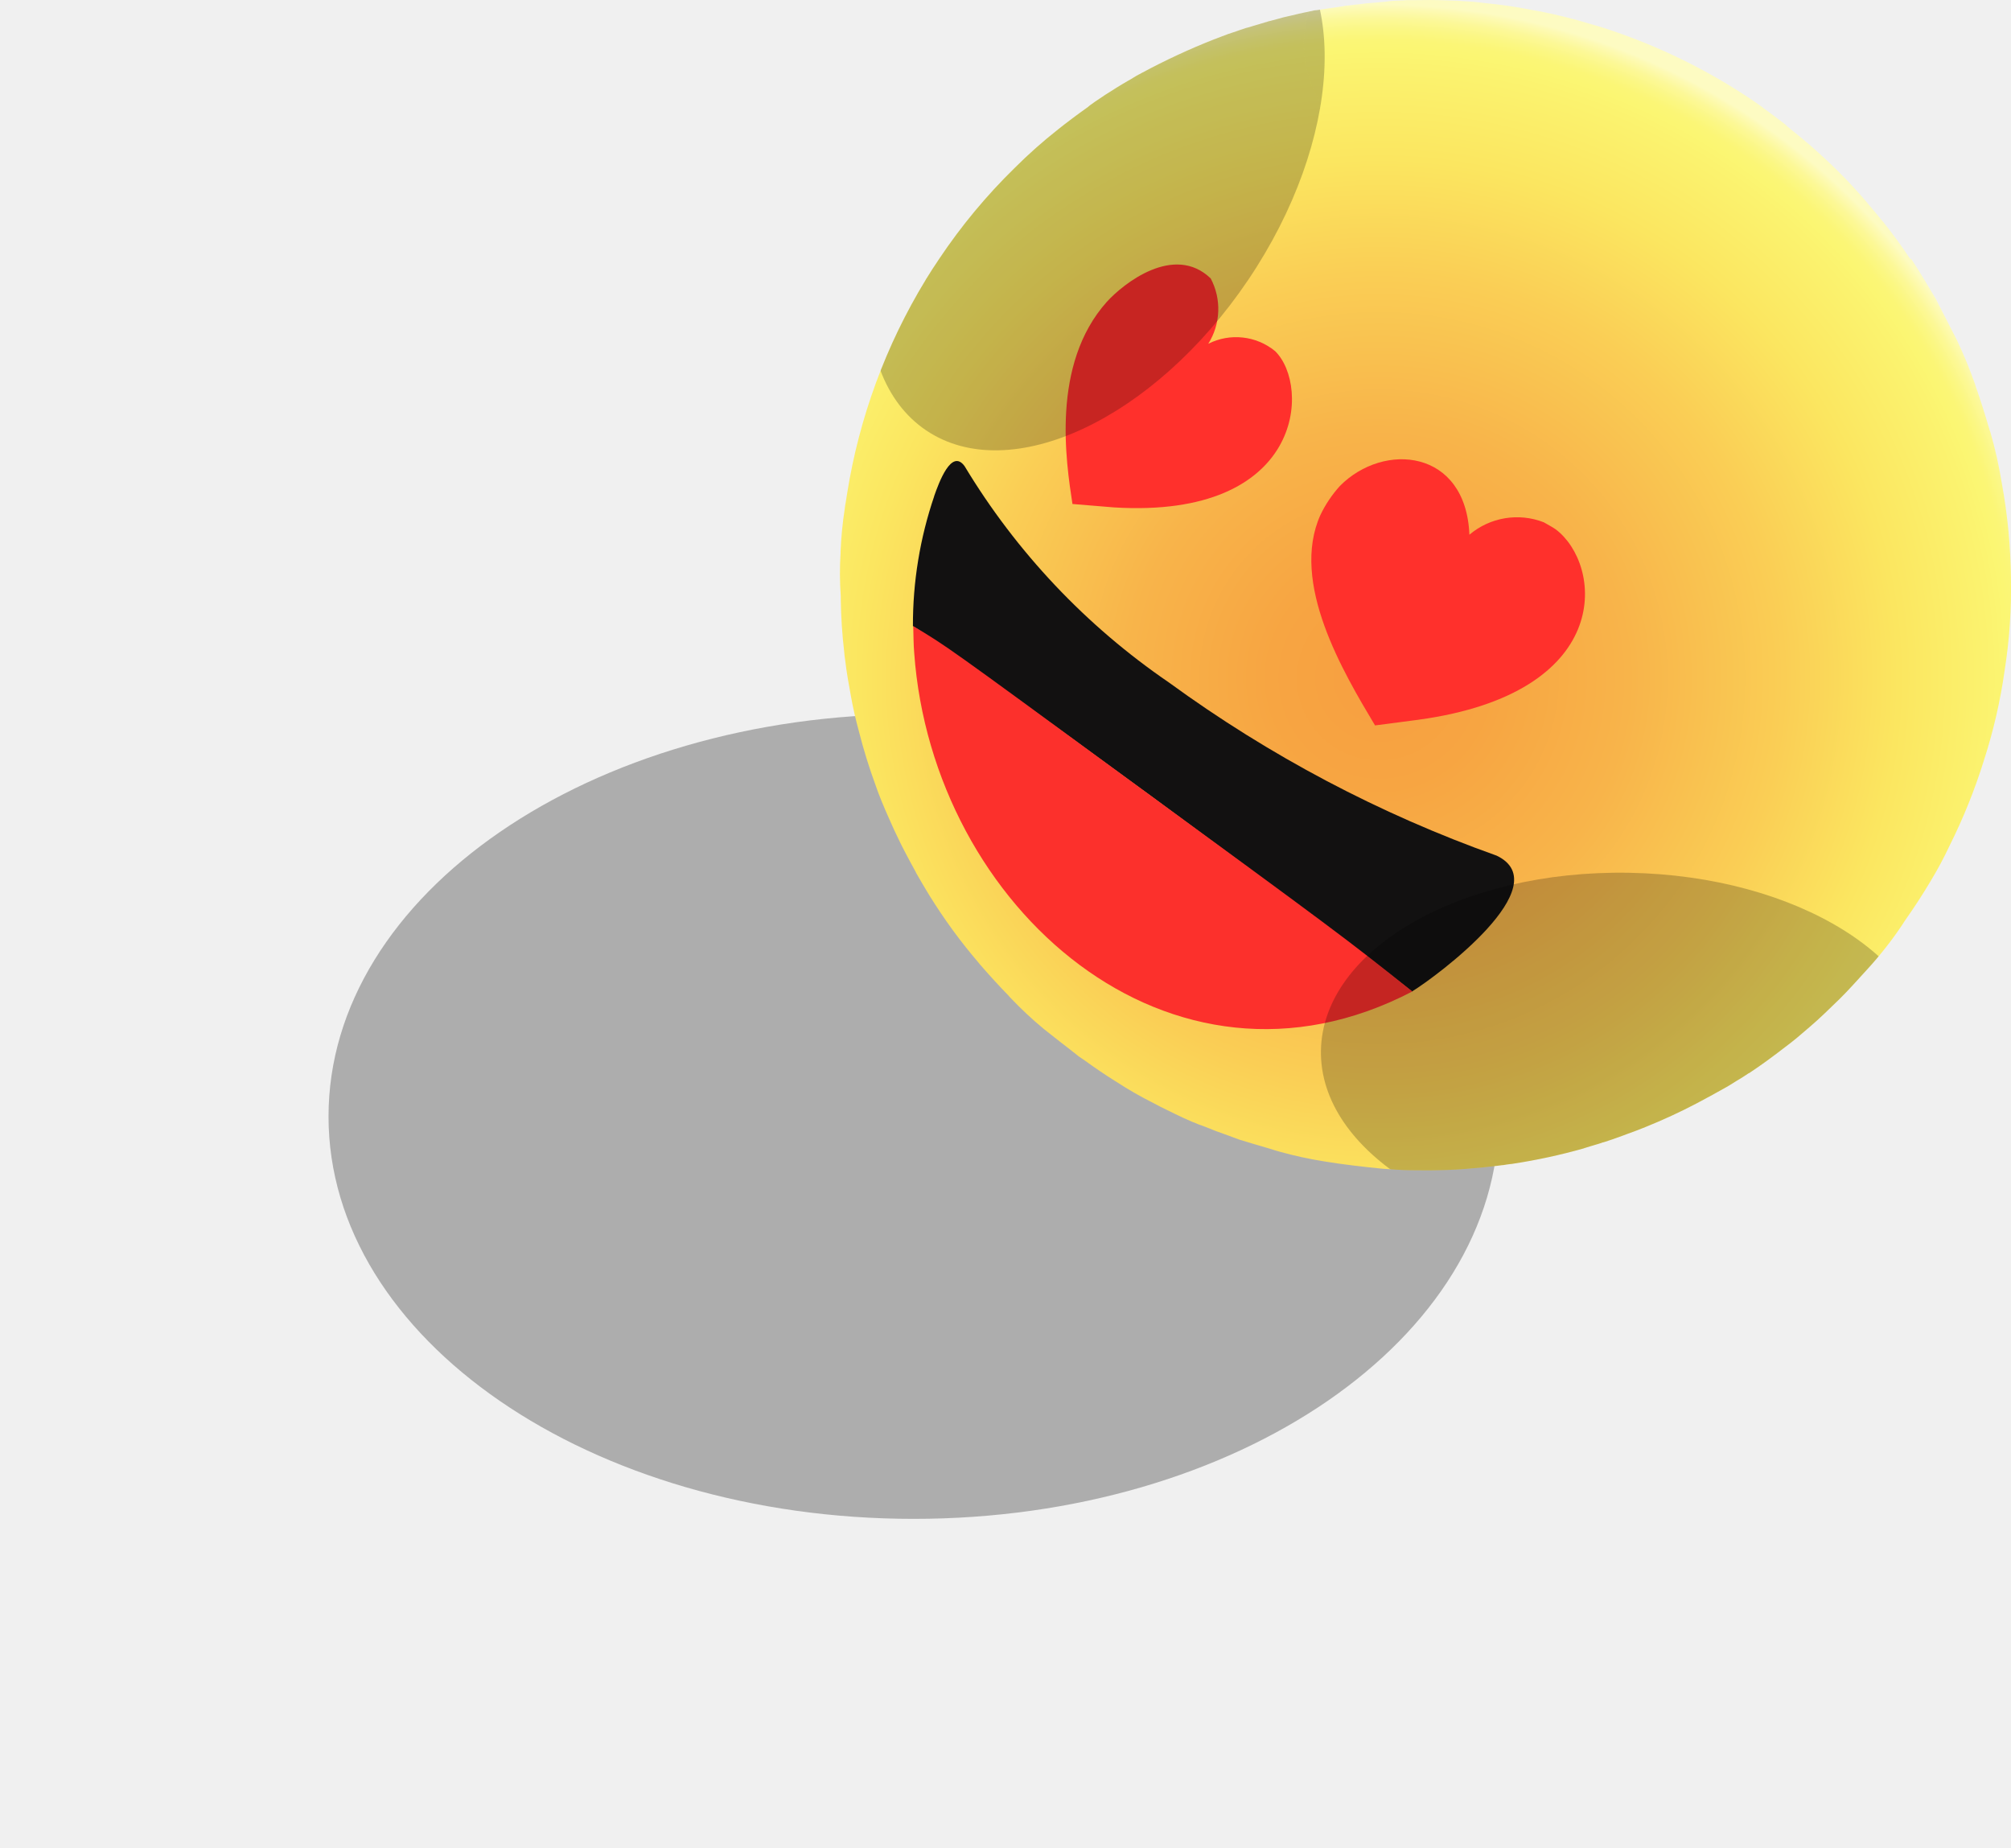
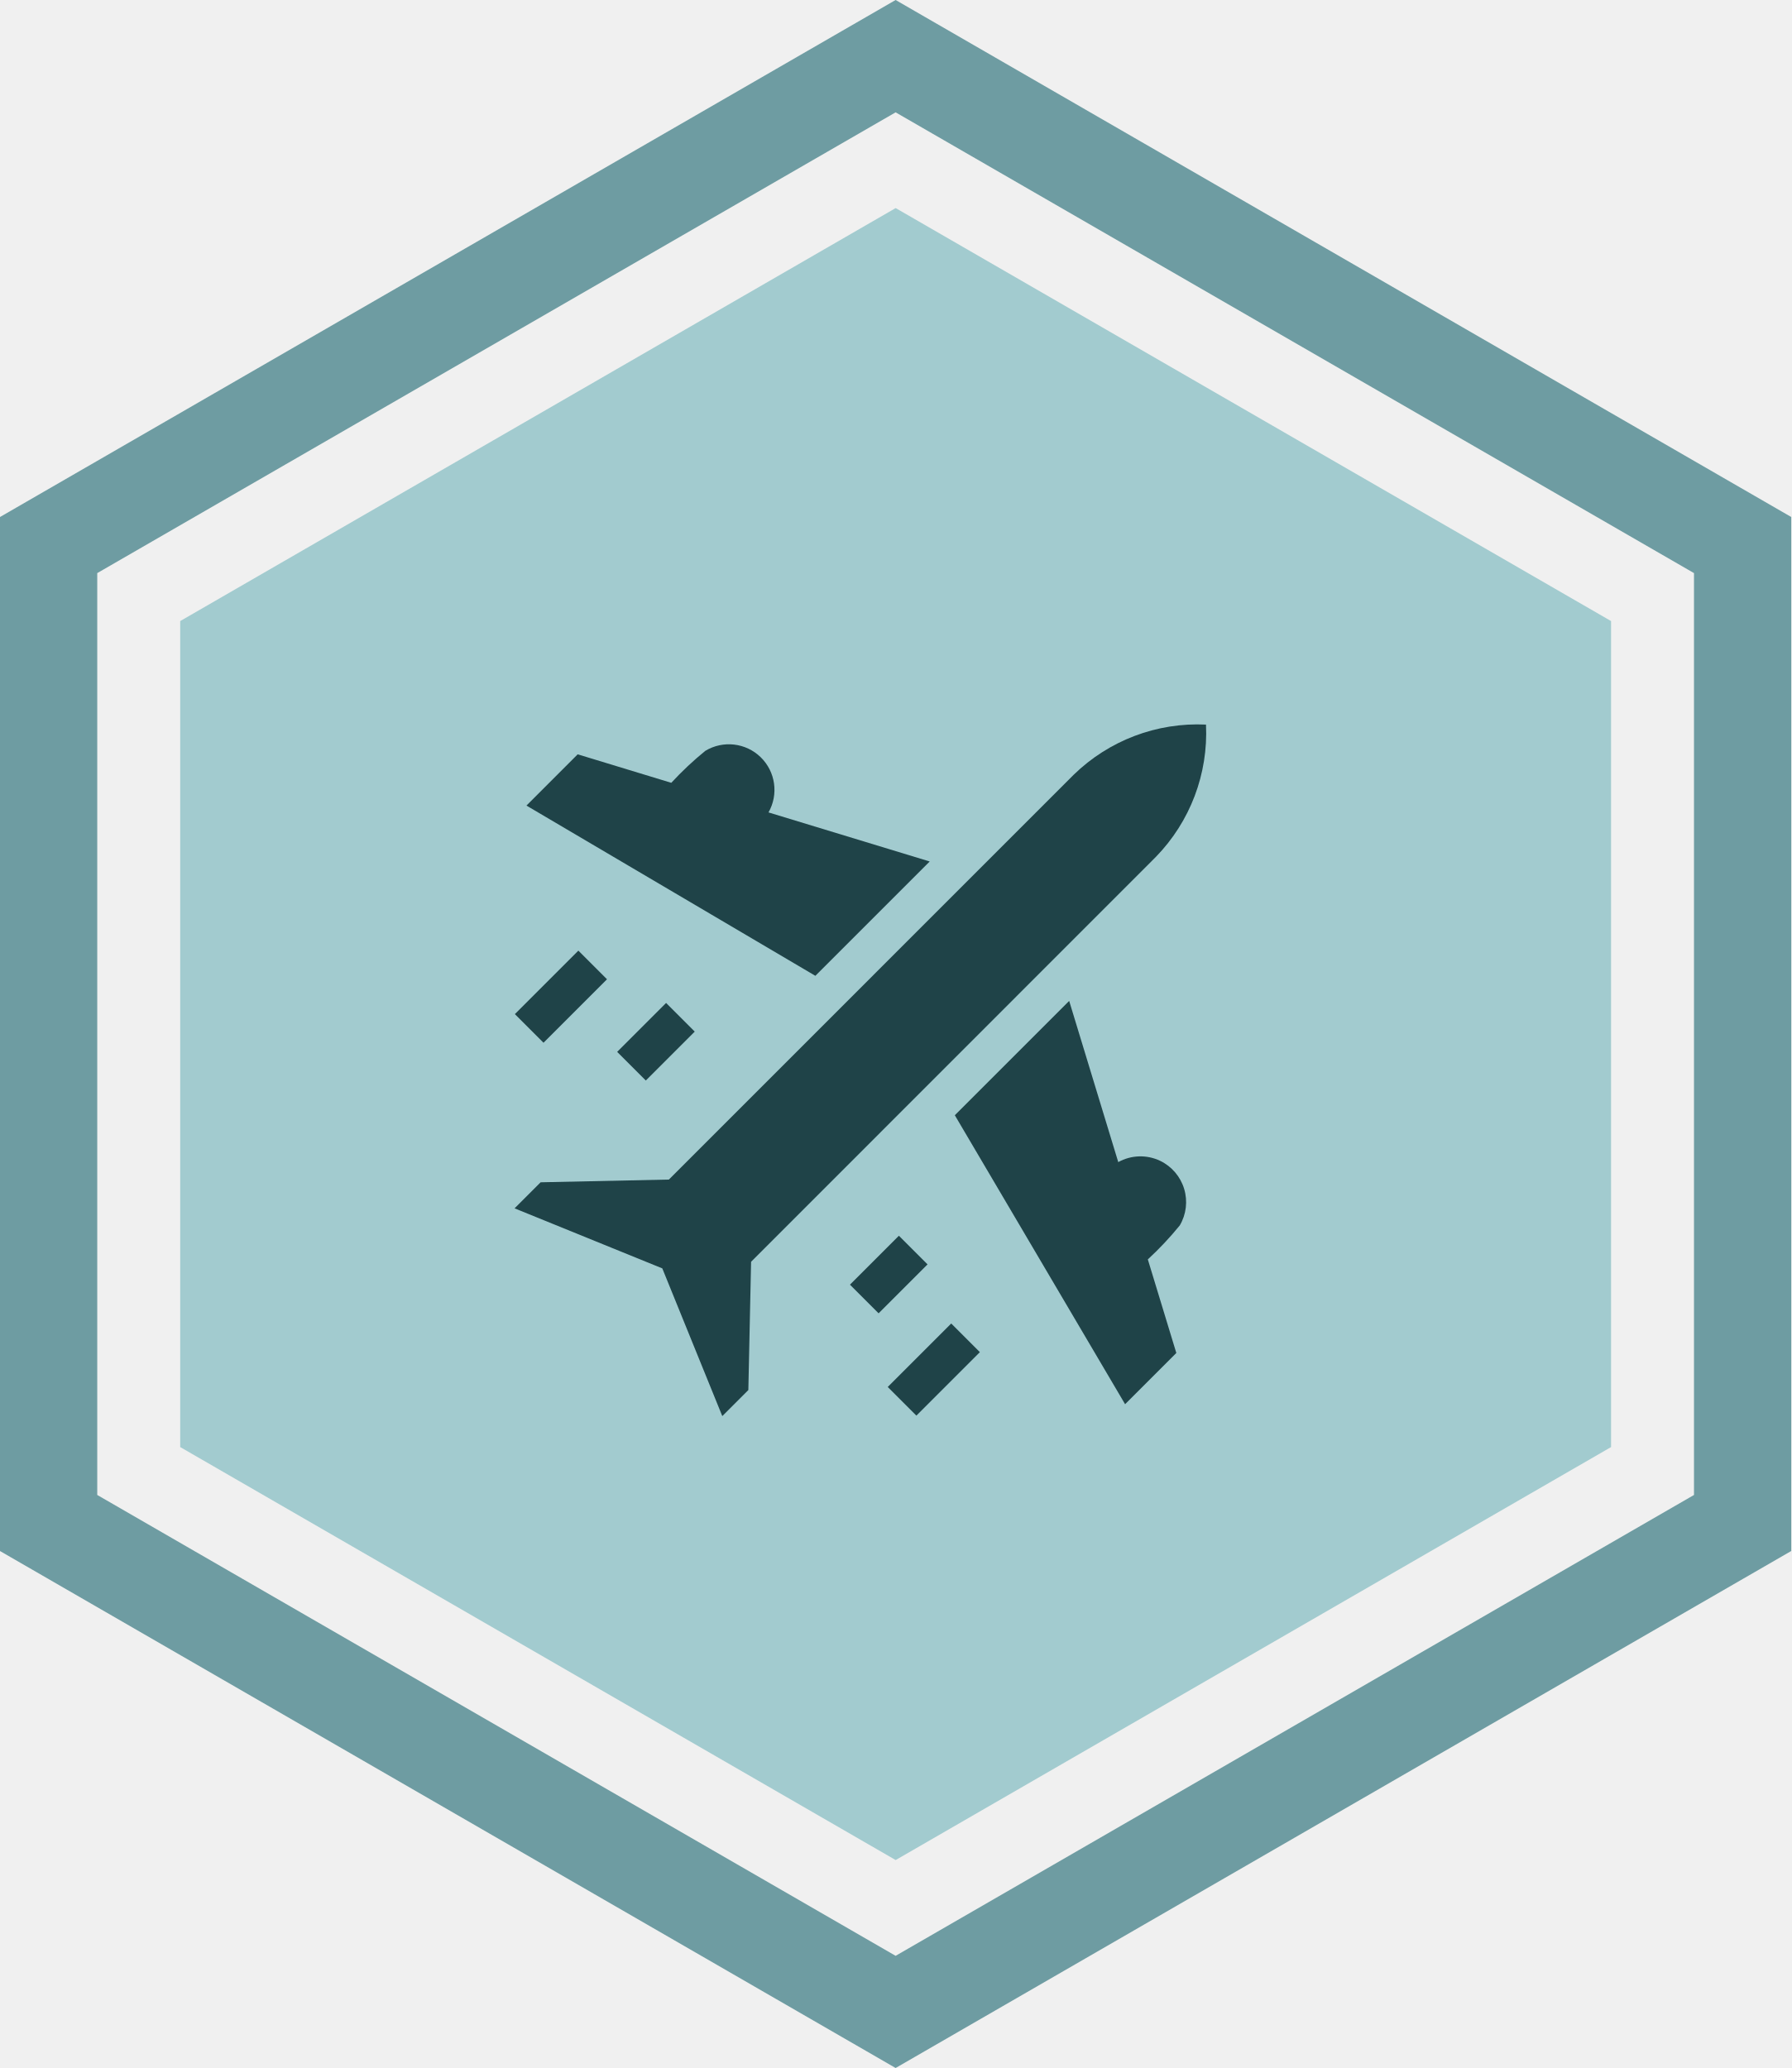
- <svg xmlns="http://www.w3.org/2000/svg" xmlns:xlink="http://www.w3.org/1999/xlink" width="82.478" height="75.758" viewBox="0 0 82.478 75.758">
-   <defs>
-     <radialGradient id="radial-gradient" cx="0.471" cy="0.58" r="0.575" gradientTransform="matrix(-0.999, -0.004, -0.004, 1, 0.933, 0.001)" gradientUnits="objectBoundingBox">
-       <stop offset="0" stop-color="#f79f40" />
-       <stop offset="0.163" stop-color="#f7a542" />
-       <stop offset="0.371" stop-color="#f8b44a" />
-       <stop offset="0.601" stop-color="#face55" />
-       <stop offset="0.771" stop-color="#fbe660" />
-       <stop offset="0.91" stop-color="#fbf36f" />
-       <stop offset="0.932" stop-color="#fbf672" />
-       <stop offset="0.947" stop-color="#fbf676" />
-       <stop offset="0.962" stop-color="#fbf783" />
-       <stop offset="0.978" stop-color="#fcf897" />
-       <stop offset="0.994" stop-color="#fdfab4" />
-       <stop offset="1" stop-color="#fdfbc2" />
-     </radialGradient>
-     <clipPath id="clip-path">
-       <path id="Trazado_116496" data-name="Trazado 116496" d="M52.65,29.84v-.06c0-.11-.03-.77-.15-1.75-.01-.09-.02-.17-.03-.26-.02-.12-.04-.25-.06-.38a23.894,23.894,0,0,0-3.15-8.77c0-.01-.01-.01-.01-.02-.17-.29-.35-.57-.54-.85h0a23.353,23.353,0,0,0-3.06-3.74,20.449,20.449,0,0,0-1.77-1.6c-.39-.32-.78-.62-1.19-.91a.265.265,0,0,1-.06-.05l-.05-.04-.21-.15c-.26-.18-.55-.37-.86-.57h0c-.01-.01-.02-.01-.03-.02-.15-.09-.3-.19-.47-.28-.07-.04-.15-.09-.22-.13s-.12-.07-.19-.11a1.092,1.092,0,0,0-.15-.08,25.413,25.413,0,0,0-2.93-1.4c-.26-.11-.47-.18-.58-.23l-.18-.07-.18-.07c-.01,0-.02-.01-.03-.01l-.04-.01-.3-.1-.04-.01c-.01,0-.03-.01-.04-.01l-.2-.07a2.759,2.759,0,0,0-.27-.08l-.23-.07c-.04-.01-.09-.03-.13-.04-.01,0-.03-.01-.04-.01s-.03-.01-.05-.01a.636.636,0,0,1-.07-.02l-.26-.07-.22-.06c-.07-.02-.14-.03-.21-.05h-.01l-.13-.03-.25-.06-.18-.04a2.049,2.049,0,0,0-.24-.05c-.01,0-.03-.01-.04-.01-.06-.01-.12-.03-.18-.04l-.11-.02-.13-.03h-.02l-.04-.01c-.02,0-.05-.01-.07-.01a1.766,1.766,0,0,1-.2-.04.6.6,0,0,0-.12-.02h0a2.068,2.068,0,0,1-.22-.04l-.19-.03c-.03-.01-.07-.01-.11-.02a.985.985,0,0,0-.17-.02,1,1,0,0,0-.16-.02l-.27-.03-.25-.03c-.03,0-.05-.01-.08-.01h-.02a1.641,1.641,0,0,0-.23-.02l-.34-.03c-.08-.01-.16-.01-.23-.02-.09-.01-.17-.01-.26-.02s-.18-.01-.27-.02A.97.97,0,0,1,29.76,7h-.37c-.48-.01-.96-.01-1.45,0-.11,0-.21,0-.31.01s-.22.01-.32.02c-.07,0-.13.01-.19.01-.16.01-.31.02-.46.04-.05,0-.11.01-.16.01-.22.02-.43.04-.64.07-.1.01-.2.02-.3.04h-.01c-.02,0-.04.01-.06.01q-.24.03-.45.06c-.11.02-.23.04-.34.05-.26.04-.47.08-.61.11-.7.14-1.38.3-2.06.5-.41.11-.77.22-1.21.38a24.021,24.021,0,0,0-5.31,2.61h0c-.17.11-.33.22-.49.33a.265.265,0,0,0-.06.05c-.28.2-.56.4-.84.61a.423.423,0,0,1-.07.05l-.02.02-.02.02c-.01.01-.02.02-.03.02s-.02.01-.03.02c-.08.06-.15.12-.23.18-.15.12-.3.24-.44.36-.08.07-.16.13-.24.2-.16.14-.32.27-.46.4l-.02.02-.02.02c-.03.03-.07.06-.1.09-.75.69-1.21,1.19-1.24,1.22-.23.25-.46.51-.69.77-.16.19-.33.38-.5.59-.01.01-.02.03-.04.04l-.03.03c-.34.42-.69.89-1.08,1.46l-.01.01-.01.01c-.01.01-.01.02-.02.02-.18.26-.36.55-.54.86-.16.26-.32.52-.46.75l-.46.88c-.15.29-.29.56-.42.82a16.758,16.758,0,0,0-.76,1.82h0v.01c-.22.6-.42,1.23-.6,1.84l-.01.02a.037.037,0,0,1-.01.03,17.968,17.968,0,0,0-.5,2.13,23.506,23.506,0,0,0-.17,7.66,22.794,22.794,0,0,0,.82,3.68,23.944,23.944,0,0,0,1.38,3.51,15.311,15.311,0,0,0,.75,1.42c.32.56.68,1.11,1.06,1.66.04.07.09.13.13.2a16,16,0,0,0,1.39,1.8c.34.37.78.88,1.14,1.24s.83.82,1.22,1.15h0c.42.37.6.53.99.83q.72.585,1.47,1.08h.01c.16.11.32.22.49.32.19.12.38.24.55.34.09.05.22.13.36.21a.573.573,0,0,1,.07.04c.15.09.33.18.52.29.04.02.09.05.13.07a22.789,22.789,0,0,0,2.12,1c.18.07.42.17.7.28l.24.09.42.15.3.1.11.03c.01,0,.01,0,.02.01l.16.05a2.759,2.759,0,0,0,.27.08l.26.08c.01,0,.02,0,.02.01a22.1,22.1,0,0,0,2.96.66l.09.01c.08.01.17.03.27.04h.03l.23.03.53.06c.24.03.56.05.79.07s.49.03.74.04h.02c.13.01.25.01.37.01.33.01.77,0,1.1.01s.79-.03,1.13-.05c.72-.06,1.68-.17,2.39-.28a18.747,18.747,0,0,0,1.84-.38c.14-.04.28-.08.43-.12.43-.12.87-.25,1.24-.36l.43-.16c.35-.12.69-.25,1.03-.38l.17-.06c.4-.15.89-.38,1.32-.59.19-.09.37-.18.55-.28a15.71,15.71,0,0,0,1.56-.88c.02-.01.03-.02.05-.03.41-.26.82-.52,1.22-.81.09-.06.18-.12.26-.17l.44-.34c.12-.09.23-.18.35-.27l.66-.52a14.289,14.289,0,0,0,1.37-1.26l.03-.03.07-.07c.35-.35.74-.77,1.2-1.29a.138.138,0,0,0,.03-.04h0a20.958,20.958,0,0,0,2.02-2.71c.01-.01.01-.02.02-.03.19-.3.38-.61.57-.95v-.01h0c.08-.14.16-.29.24-.44.11-.2.22-.41.31-.59l.09-.18c.16-.32.31-.65.47-.99.21-.47.41-.94.56-1.36h0c.26-.7.5-1.44.71-2.23.13-.48.25-.96.33-1.41.1-.48.18-.98.25-1.5.02-.12.03-.23.05-.34.08-.69.14-1.41.16-2.14v-.13C52.68,31.04,52.68,30.45,52.65,29.84Z" transform="translate(-4.654 -6.992)" />
-     </clipPath>
-     <linearGradient id="linear-gradient" x1="-0.166" y1="-323.933" x2="-1.166" y2="-323.933" gradientUnits="objectBoundingBox">
-       <stop offset="0" stop-color="#19b79c" />
-       <stop offset="0.405" stop-color="#1dbb9e" />
-       <stop offset="0.825" stop-color="#2ac8a3" />
-       <stop offset="0.997" stop-color="#31cfa6" />
-     </linearGradient>
-     <linearGradient id="linear-gradient-2" x1="-2.106" y1="-363.238" x2="-3.08" y2="-363.238" xlink:href="#linear-gradient" />
-     <clipPath id="clip-path-2">
-       <path id="Trazado_116504" data-name="Trazado 116504" d="M4.652,29.65v-.06a15.757,15.757,0,0,1,.17-1.74,2.335,2.335,0,0,1,.04-.26c.02-.12.04-.25.06-.38a24.088,24.088,0,0,1,3.22-8.75c0-.01.01-.01.01-.02.18-.29.36-.57.55-.85h0a23.39,23.39,0,0,1,3.09-3.72,20.134,20.134,0,0,1,1.78-1.58q.585-.465,1.2-.9a.265.265,0,0,0,.06-.05l.05-.04.21-.15c.26-.18.55-.37.86-.56h0c.01-.01.02-.01.03-.02.15-.09.31-.19.47-.28a2.53,2.53,0,0,0,.22-.13c.06-.04.12-.07.19-.11.05-.03.1-.05.15-.08a27.308,27.308,0,0,1,2.95-1.37c.26-.1.47-.18.58-.22l.18-.06.18-.06c.01,0,.02-.01.03-.01l.05-.02.3-.1.04-.01c.01,0,.03-.01.04-.01l.2-.06c.08-.02.19-.06.27-.08l.23-.07a.647.647,0,0,0,.13-.04c.01,0,.03-.01.04-.01s.03-.01.05-.01a.637.637,0,0,0,.07-.02l.26-.07.22-.06c.07-.02.14-.03.21-.05h.01l.13-.03c.08-.02.18-.04.25-.06l.18-.04c.08-.02.16-.03.24-.05.01,0,.03-.01.04-.01a1.163,1.163,0,0,0,.18-.04l.11-.01.13-.02h.02l.04-.01c.02,0,.05-.01.07-.01l.2-.03c.04-.01.09-.01.13-.02h0l.22-.03.19-.03a.516.516,0,0,0,.11-.02.985.985,0,0,1,.17-.02c.06-.01.11-.01.16-.02l.27-.03.25-.03c.03,0,.05-.01.08-.01h.02c.07-.01.15-.01.23-.02l.34-.03c.08-.01.16-.01.23-.02a1.569,1.569,0,0,1,.24-.03,2.437,2.437,0,0,1,.27-.01.86.86,0,0,1,.16-.01l.15-.01h.24c.49-.01.97-.01,1.45.01.11,0,.21.01.31.01s.22.01.32.02c.07,0,.13.01.19.01.16.01.31.02.46.04.05.01.11.01.16.02.22.02.43.05.64.07.1.01.2.03.3.04h.01c.02,0,.04.01.06.01.16.02.31.05.45.07l.34.06c.26.05.47.09.6.11.69.14,1.38.31,2.06.52.41.11.76.23,1.21.39a24.178,24.178,0,0,1,5.28,2.65h0c.16.11.33.22.49.34a.265.265,0,0,1,.06.05c.28.2.56.41.83.62a.424.424,0,0,0,.07.05l.02.02.02.02.03.03c.01.01.02.01.02.02.08.06.15.12.22.18.15.12.3.24.44.36.08.07.16.14.24.2.16.14.31.28.46.41l.02.02.02.02c.03.03.07.06.1.09.75.69,1.2,1.2,1.23,1.23.23.25.46.51.68.78.16.19.32.38.49.59.01.01.02.03.04.04l.02.03c.33.42.69.89,1.07,1.47l.04.01.01.01c.01.01.01.02.02.02.17.26.36.56.54.86.16.26.31.53.45.75l.45.88c.15.29.29.56.42.82a18.431,18.431,0,0,1,.75,1.83h0v.01c.21.6.41,1.23.59,1.85l.01.02a.037.037,0,0,0,.01.03,17.59,17.59,0,0,1,.48,2.14,22.71,22.71,0,0,1,.37,3.87,21.465,21.465,0,0,1-.26,3.8,21.96,21.96,0,0,1-.85,3.68,23.286,23.286,0,0,1-1.41,3.5,15.244,15.244,0,0,1-.76,1.42c-.33.56-.69,1.11-1.07,1.65-.04.07-.09.13-.13.2a15.2,15.2,0,0,1-1.41,1.79c-.34.37-.79.88-1.15,1.23s-.84.82-1.22,1.14h0c-.43.37-.6.52-1,.82-.49.38-.98.74-1.48,1.07H41.9c-.16.11-.32.21-.49.31-.19.12-.38.24-.55.33-.09.05-.22.12-.36.2a.574.574,0,0,0-.07.04c-.15.08-.33.18-.52.28-.04.02-.09.05-.13.07a23.108,23.108,0,0,1-2.12.98c-.18.07-.42.17-.71.27l-.24.09-.42.15-.3.1-.11.03c-.01,0-.01,0-.02.01l-.16.05c-.08.02-.19.06-.27.08l-.26.08c-.01,0-.02,0-.02.01a23.962,23.962,0,0,1-2.96.64l-.09.01c-.08.01-.17.02-.27.04H31.8l-.23.03-.53.06c-.24.02-.56.05-.79.07s-.49.03-.74.04h-.02c-.13,0-.25.01-.37.01-.33.01-.77,0-1.1,0s-.79-.04-1.13-.06c-.72-.07-1.68-.18-2.39-.3a16.281,16.281,0,0,1-1.84-.4c-.14-.04-.28-.08-.43-.13-.43-.12-.87-.26-1.24-.37l-.43-.16c-.35-.12-.69-.25-1.03-.39l-.17-.06c-.4-.15-.88-.38-1.32-.6-.19-.09-.37-.18-.55-.28a15.612,15.612,0,0,1-1.55-.89.219.219,0,0,0-.05-.03c-.41-.26-.81-.53-1.21-.82-.09-.06-.17-.12-.25-.17L14,49.97c-.12-.09-.23-.18-.35-.27l-.66-.52a15.233,15.233,0,0,1-1.36-1.27l-.03-.03-.06-.07c-.34-.35-.74-.78-1.19-1.3a.138.138,0,0,1-.03-.04h0a21.889,21.889,0,0,1-2-2.73c-.01-.01-.01-.02-.02-.03-.18-.3-.37-.61-.56-.95v-.01h0c-.08-.14-.16-.29-.24-.44-.11-.21-.22-.41-.31-.59l-.09-.18c-.16-.32-.31-.65-.46-.99-.21-.47-.41-.95-.55-1.36h0a22.441,22.441,0,0,1-.69-2.23c-.13-.48-.24-.96-.32-1.41-.09-.49-.18-.98-.24-1.5-.02-.12-.03-.23-.04-.34a21.166,21.166,0,0,1-.14-2.14v-.13A13.347,13.347,0,0,1,4.652,29.65Z" transform="translate(-4.627 -6.983)" fill="url(#radial-gradient)" />
-     </clipPath>
-   </defs>
-   <g id="Grupo_157926" data-name="Grupo 157926" transform="translate(13.474)">
-     <ellipse id="Elipse_4737" data-name="Elipse 4737" cx="24" cy="16.5" rx="24" ry="16.5" transform="translate(0 29.284)" fill="#0b0b0b" opacity="0.292" style="mix-blend-mode: multiply;isolation: isolate" />
-     <path id="Trazado_116493" data-name="Trazado 116493" d="M4.652,29.65v-.06a15.757,15.757,0,0,1,.17-1.74,2.335,2.335,0,0,1,.04-.26c.02-.12.04-.25.06-.38a24.088,24.088,0,0,1,3.22-8.75c0-.01.01-.01.01-.02.18-.29.36-.57.55-.85h0a23.39,23.39,0,0,1,3.09-3.72,20.134,20.134,0,0,1,1.78-1.58q.585-.465,1.2-.9a.265.265,0,0,0,.06-.05l.05-.04.21-.15c.26-.18.55-.37.86-.56h0c.01-.01.02-.01.03-.02.15-.09.31-.19.47-.28a2.53,2.53,0,0,0,.22-.13c.06-.04.12-.07.19-.11.05-.03.1-.05.15-.08a27.308,27.308,0,0,1,2.95-1.37c.26-.1.47-.18.58-.22l.18-.06.18-.06c.01,0,.02-.01.03-.01l.05-.02.3-.1.04-.01c.01,0,.03-.01.04-.01l.2-.06c.08-.02.19-.06.27-.08l.23-.07a.647.647,0,0,0,.13-.04c.01,0,.03-.01.04-.01s.03-.01.05-.01a.637.637,0,0,0,.07-.02l.26-.07.22-.06c.07-.02.14-.03.21-.05h.01l.13-.03c.08-.02.18-.04.25-.06l.18-.04c.08-.02.16-.03.24-.05.01,0,.03-.01.04-.01a1.163,1.163,0,0,0,.18-.04l.11-.01.13-.02h.02l.04-.01c.02,0,.05-.01.07-.01l.2-.03c.04-.01.09-.01.13-.02h0l.22-.03.19-.03a.516.516,0,0,0,.11-.02.985.985,0,0,1,.17-.02c.06-.01.11-.01.16-.02l.27-.03.25-.03c.03,0,.05-.01.08-.01h.02c.07-.01.15-.01.23-.02l.34-.03c.08-.01.16-.01.23-.02a1.569,1.569,0,0,1,.24-.03,2.437,2.437,0,0,1,.27-.01.86.86,0,0,1,.16-.01l.15-.01h.24c.49-.01.97-.01,1.45.01.11,0,.21.01.31.01s.22.01.32.02c.07,0,.13.01.19.01.16.01.31.02.46.04.05.01.11.01.16.02.22.02.43.05.64.07.1.01.2.03.3.04h.01c.02,0,.04.01.06.01.16.02.31.05.45.07l.34.06c.26.05.47.09.6.11.69.14,1.38.31,2.06.52.41.11.76.23,1.21.39a24.178,24.178,0,0,1,5.28,2.65h0c.16.11.33.22.49.34a.265.265,0,0,1,.06.05c.28.2.56.41.83.62a.424.424,0,0,0,.07.05l.02.02.02.02.03.03c.01.01.02.01.02.02.08.06.15.12.22.18.15.12.3.24.44.36.08.07.16.14.24.2.16.14.31.28.46.41l.02.02.02.02c.03.03.07.06.1.09.75.69,1.2,1.2,1.23,1.23.23.25.46.51.68.78.16.19.32.38.49.59.01.01.02.03.04.04l.02.03c.33.42.69.89,1.07,1.47l.04.01.01.01c.01.01.01.02.02.02.17.26.36.56.54.86.16.26.31.53.45.75l.45.88c.15.29.29.56.42.82a18.431,18.431,0,0,1,.75,1.83h0v.01c.21.6.41,1.23.59,1.85l.01.02a.037.037,0,0,0,.01.03,17.59,17.59,0,0,1,.48,2.14,22.71,22.71,0,0,1,.37,3.87,21.465,21.465,0,0,1-.26,3.8,21.96,21.96,0,0,1-.85,3.68,23.286,23.286,0,0,1-1.41,3.5,15.244,15.244,0,0,1-.76,1.42c-.33.56-.69,1.11-1.07,1.65-.04.07-.09.13-.13.2a15.2,15.2,0,0,1-1.41,1.79c-.34.37-.79.88-1.15,1.23s-.84.82-1.22,1.14h0c-.43.37-.6.52-1,.82-.49.38-.98.74-1.48,1.07H41.9c-.16.11-.32.21-.49.31-.19.12-.38.24-.55.33-.09.05-.22.12-.36.2a.574.574,0,0,0-.07.04c-.15.08-.33.18-.52.28-.04.02-.09.05-.13.07a23.108,23.108,0,0,1-2.12.98c-.18.07-.42.17-.71.27l-.24.09-.42.15-.3.1-.11.03c-.01,0-.01,0-.02.01l-.16.05c-.08.02-.19.06-.27.08l-.26.08c-.01,0-.02,0-.02.01a23.962,23.962,0,0,1-2.96.64l-.09.01c-.08.01-.17.02-.27.04H31.8l-.23.03-.53.06c-.24.02-.56.05-.79.07s-.49.03-.74.04h-.02c-.13,0-.25.01-.37.01-.33.01-.77,0-1.1,0s-.79-.04-1.13-.06c-.72-.07-1.68-.18-2.39-.3a16.281,16.281,0,0,1-1.84-.4c-.14-.04-.28-.08-.43-.13-.43-.12-.87-.26-1.24-.37l-.43-.16c-.35-.12-.69-.25-1.03-.39l-.17-.06c-.4-.15-.88-.38-1.32-.6-.19-.09-.37-.18-.55-.28a15.612,15.612,0,0,1-1.55-.89.219.219,0,0,0-.05-.03c-.41-.26-.81-.53-1.21-.82-.09-.06-.17-.12-.25-.17L14,49.97c-.12-.09-.23-.18-.35-.27l-.66-.52a15.233,15.233,0,0,1-1.36-1.27l-.03-.03-.06-.07c-.34-.35-.74-.78-1.19-1.3a.138.138,0,0,1-.03-.04h0a21.889,21.889,0,0,1-2-2.73c-.01-.01-.01-.02-.02-.03-.18-.3-.37-.61-.56-.95v-.01h0c-.08-.14-.16-.29-.24-.44-.11-.21-.22-.41-.31-.59l-.09-.18c-.16-.32-.31-.65-.46-.99-.21-.47-.41-.95-.55-1.36h0a22.441,22.441,0,0,1-.69-2.23c-.13-.48-.24-.96-.32-1.41-.09-.49-.18-.98-.24-1.5-.02-.12-.03-.23-.04-.34a21.166,21.166,0,0,1-.14-2.14v-.13A13.347,13.347,0,0,1,4.652,29.65Z" transform="translate(16.349 -6.983)" fill="url(#radial-gradient)" />
-     <g id="Grupo_86225" data-name="Grupo 86225" transform="translate(20.955 0.009)" clip-path="url(#clip-path)">
-       <path id="Trazado_116494" data-name="Trazado 116494" d="M50.67,21.64a4.37,4.37,0,0,1,.18-.46C50.8,21.33,50.74,21.48,50.67,21.64Z" transform="translate(-48.844 -6.992)" fill="url(#linear-gradient)" />
-       <path id="Trazado_116495" data-name="Trazado 116495" d="M4.7,34.92c.03-.14.05-.28.08-.41C4.75,34.65,4.73,34.79,4.7,34.92Z" transform="translate(43.196 -6.992)" fill="url(#linear-gradient-2)" />
+ <svg xmlns="http://www.w3.org/2000/svg" width="55" height="63.508" viewBox="0 0 55 63.508">
+   <g id="Grupo_1180014" data-name="Grupo 1180014" transform="translate(-870.158 -240)">
+     <g id="Grupo_1179954" data-name="Grupo 1179954" transform="translate(870.158 240)">
+       <path id="Trazado_1001939" data-name="Trazado 1001939" d="M9.172,23.277V48.643L31.14,61.326,53.107,48.643V23.277L31.14,10.594Z" transform="translate(-3.639 -4.204)" fill="#a2cbcf" />
+       <path id="Trazado_1001940" data-name="Trazado 1001940" d="M2.986,45.91V17.6L27.5,3.45,52.014,17.6V45.91L27.5,60.063ZM27.5,0,0,15.877V47.632L27.5,63.508,55,47.631V15.877Z" fill="#6e9ca2" />
    </g>
-     <path id="Trazado_116497" data-name="Trazado 116497" d="M25.873,27.33A16.375,16.375,0,0,0,25,32.66c2.26,1.39,16.97,12.2,20.47,14.98,1.03-.63,6.02-4.35,3.47-5.57a52.925,52.925,0,0,1-13.44-7.1,28.664,28.664,0,0,1-8.38-8.87c-.54-.75-1.06.69-1.25,1.23" transform="translate(-1.032 -6.983)" fill="#121111" />
-     <path id="Trazado_116499" data-name="Trazado 116499" d="M29.22,33.76c.75,10.43,10.52,19.05,20.43,13.88-2.65-2.12-3.33-2.62-11.66-8.71-7.45-5.46-7.45-5.46-8.81-6.27.01.33.01.77.04,1.1" transform="translate(-5.199 -6.983)" fill="#fc302c" />
-     <g id="Grupo_86231" data-name="Grupo 86231" transform="translate(40.307 18.833)">
-       <path id="Trazado_116501" data-name="Trazado 116501" d="M22.473,28.1c-1.25,2.78.93,6.44,2.24,8.63.65-.09,1.52-.19,2.17-.29,7.67-1.22,7.14-6.32,5.24-7.75-.14-.1-.34-.2-.49-.29a3.024,3.024,0,0,0-3.05.51c-.14-3.51-3.51-3.82-5.31-2a4.969,4.969,0,0,0-.8,1.19" transform="translate(-22.099 -25.816)" fill="#ff302c" />
-     </g>
-     <g id="Grupo_86232" data-name="Grupo 86232" transform="translate(30.232 10.846)">
-       <path id="Trazado_116503" data-name="Trazado 116503" d="M35.806,19.36c-2.3,2.57-1.67,6.58-1.41,8.29.51.04,1.19.1,1.7.14,7.78.48,8.08-4.98,6.61-6.41a2.529,2.529,0,0,0-2.74-.3,2.679,2.679,0,0,0,.1-2.68c-1.5-1.44-3.58.21-4.26.96" transform="translate(-34.117 -17.829)" fill="#ff302c" />
-     </g>
-     <g id="Enmascarar_grupo_59" data-name="Enmascarar grupo 59" transform="translate(20.976 0)" clip-path="url(#clip-path-2)">
-       <g id="Grupo_86233" data-name="Grupo 86233" transform="translate(-2.683 -7.272)" opacity="0.561" style="mix-blend-mode: multiply;isolation: isolate">
-         <g id="Grupo_86230" data-name="Grupo 86230" transform="translate(0)">
-           <ellipse id="Elipse_4734" data-name="Elipse 4734" cx="12.5" cy="7.5" rx="12.5" ry="7.5" transform="translate(21.707 1.557)" fill="#fff" opacity="0.743" />
-           <ellipse id="Elipse_4735" data-name="Elipse 4735" cx="12.5" cy="7.5" rx="12.5" ry="7.5" transform="translate(26.415 8.388) rotate(124)" opacity="0.387" />
-           <ellipse id="Elipse_4736" data-name="Elipse 4736" cx="12.5" cy="7.5" rx="12.5" ry="7.5" transform="matrix(-1, -0.017, 0.017, -1, 47.282, 58.274)" opacity="0.387" />
-         </g>
-       </g>
+     <g id="avion" transform="translate(885.958 262.252)">
+       <path id="Trazado_1015663" data-name="Trazado 1015663" d="M21.172,18.354l-4.95-1.507a1.4,1.4,0,0,0-1.94-1.891,9.948,9.948,0,0,0-1.045.982l-2.874-.875L8.79,16.637l8.871,5.228Z" transform="translate(-8.425 -14.15)" fill="#1f4348" />
+       <path id="Trazado_1015664" data-name="Trazado 1015664" d="M21.23,0a5.45,5.45,0,0,0-4.064,1.542L4.738,13.972.8,14.056l-.8.8L4.536,16.7l1.842,4.536.8-.8.084-3.939L19.688,4.066A5.45,5.45,0,0,0,21.23,0Z" transform="translate(0 0)" fill="#1f4348" />
+       <path id="Trazado_1015665" data-name="Trazado 1015665" d="M0,0H2.757V1.244H0Z" transform="translate(0.009 8.891) rotate(-45)" fill="#1f4348" />
+       <path id="Trazado_1015666" data-name="Trazado 1015666" d="M0,0H2.757V1.244H0Z" transform="translate(11.458 20.342) rotate(-45)" fill="#1f4348" />
+       <path id="Trazado_1015667" data-name="Trazado 1015667" d="M0,0H2.125V1.244H0Z" transform="translate(3.15 10.051) rotate(-45)" fill="#1f4348" />
+       <path id="Trazado_1015668" data-name="Trazado 1015668" d="M0,0H2.125V1.244H0Z" transform="translate(10.298 17.2) rotate(-45)" fill="#1f4348" />
+       <path id="Trazado_1015669" data-name="Trazado 1015669" d="M332.247,209.527a1.406,1.406,0,0,0-1.289.038l-1.507-4.95-3.511,3.511L331.168,217l1.573-1.573-.875-2.874a10,10,0,0,0,.982-1.045h0A1.409,1.409,0,0,0,332.247,209.527Z" transform="translate(-312.422 -196.129)" fill="#1f4348" />
    </g>
  </g>
</svg>
